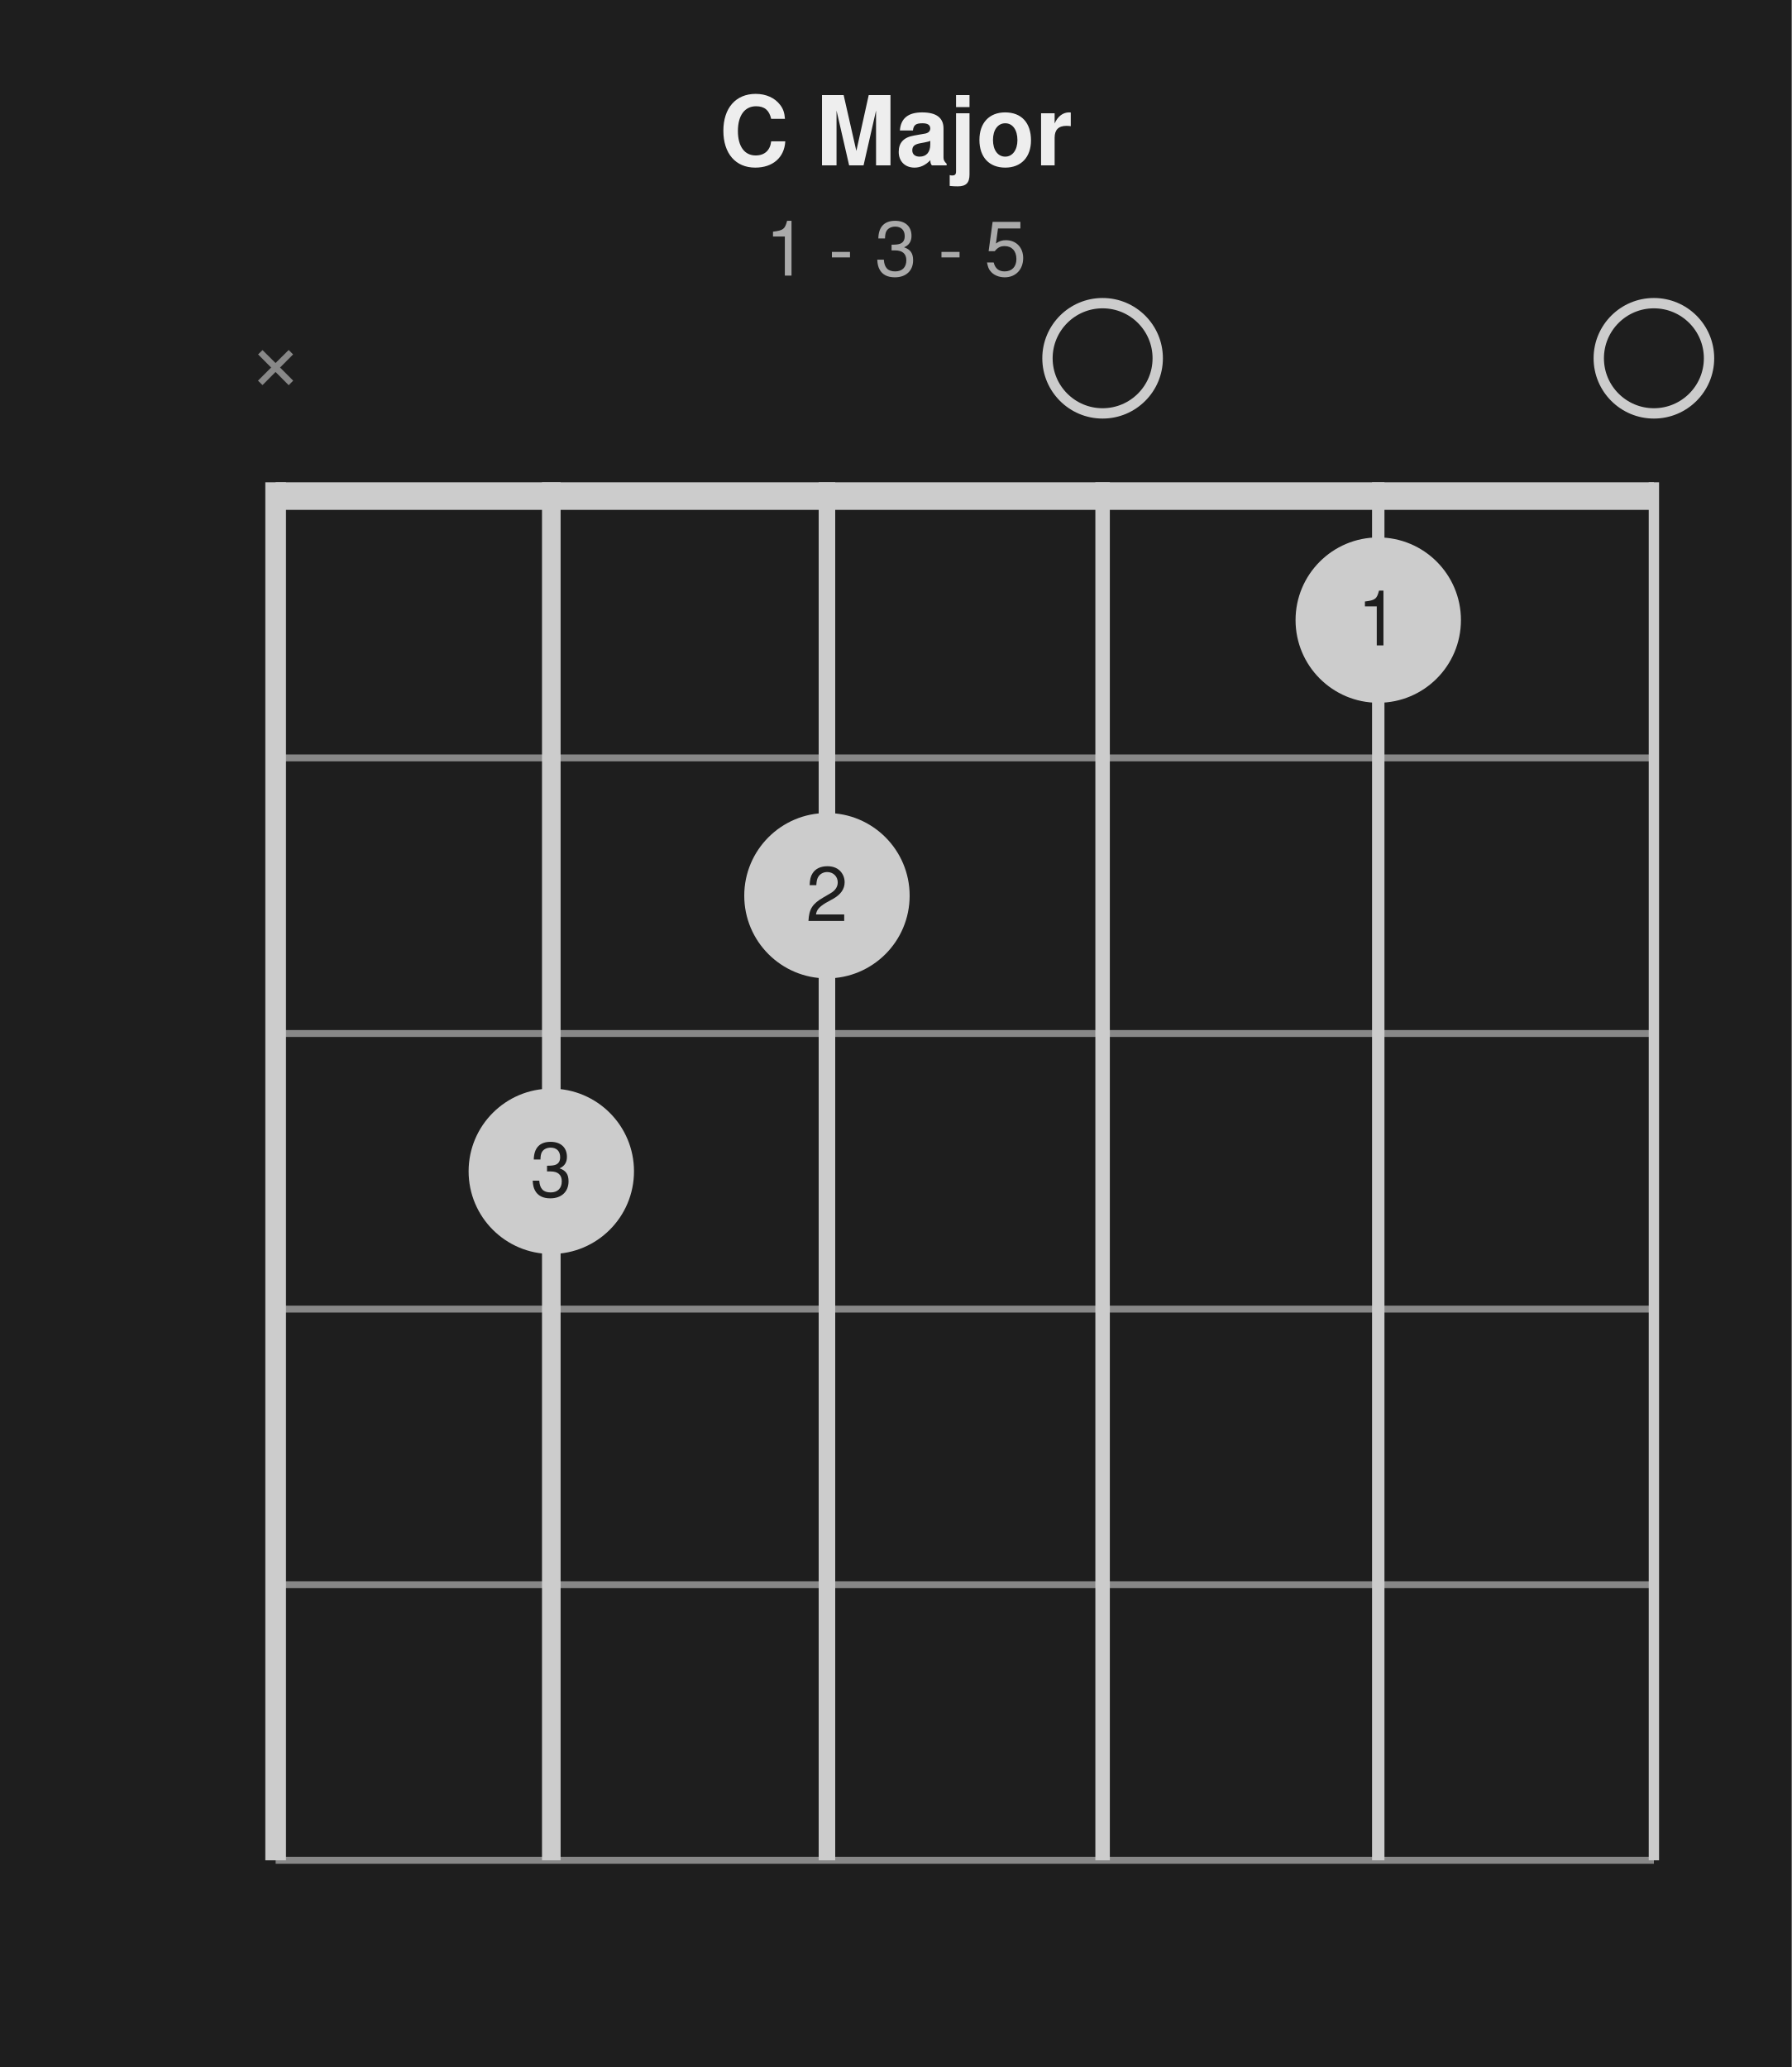
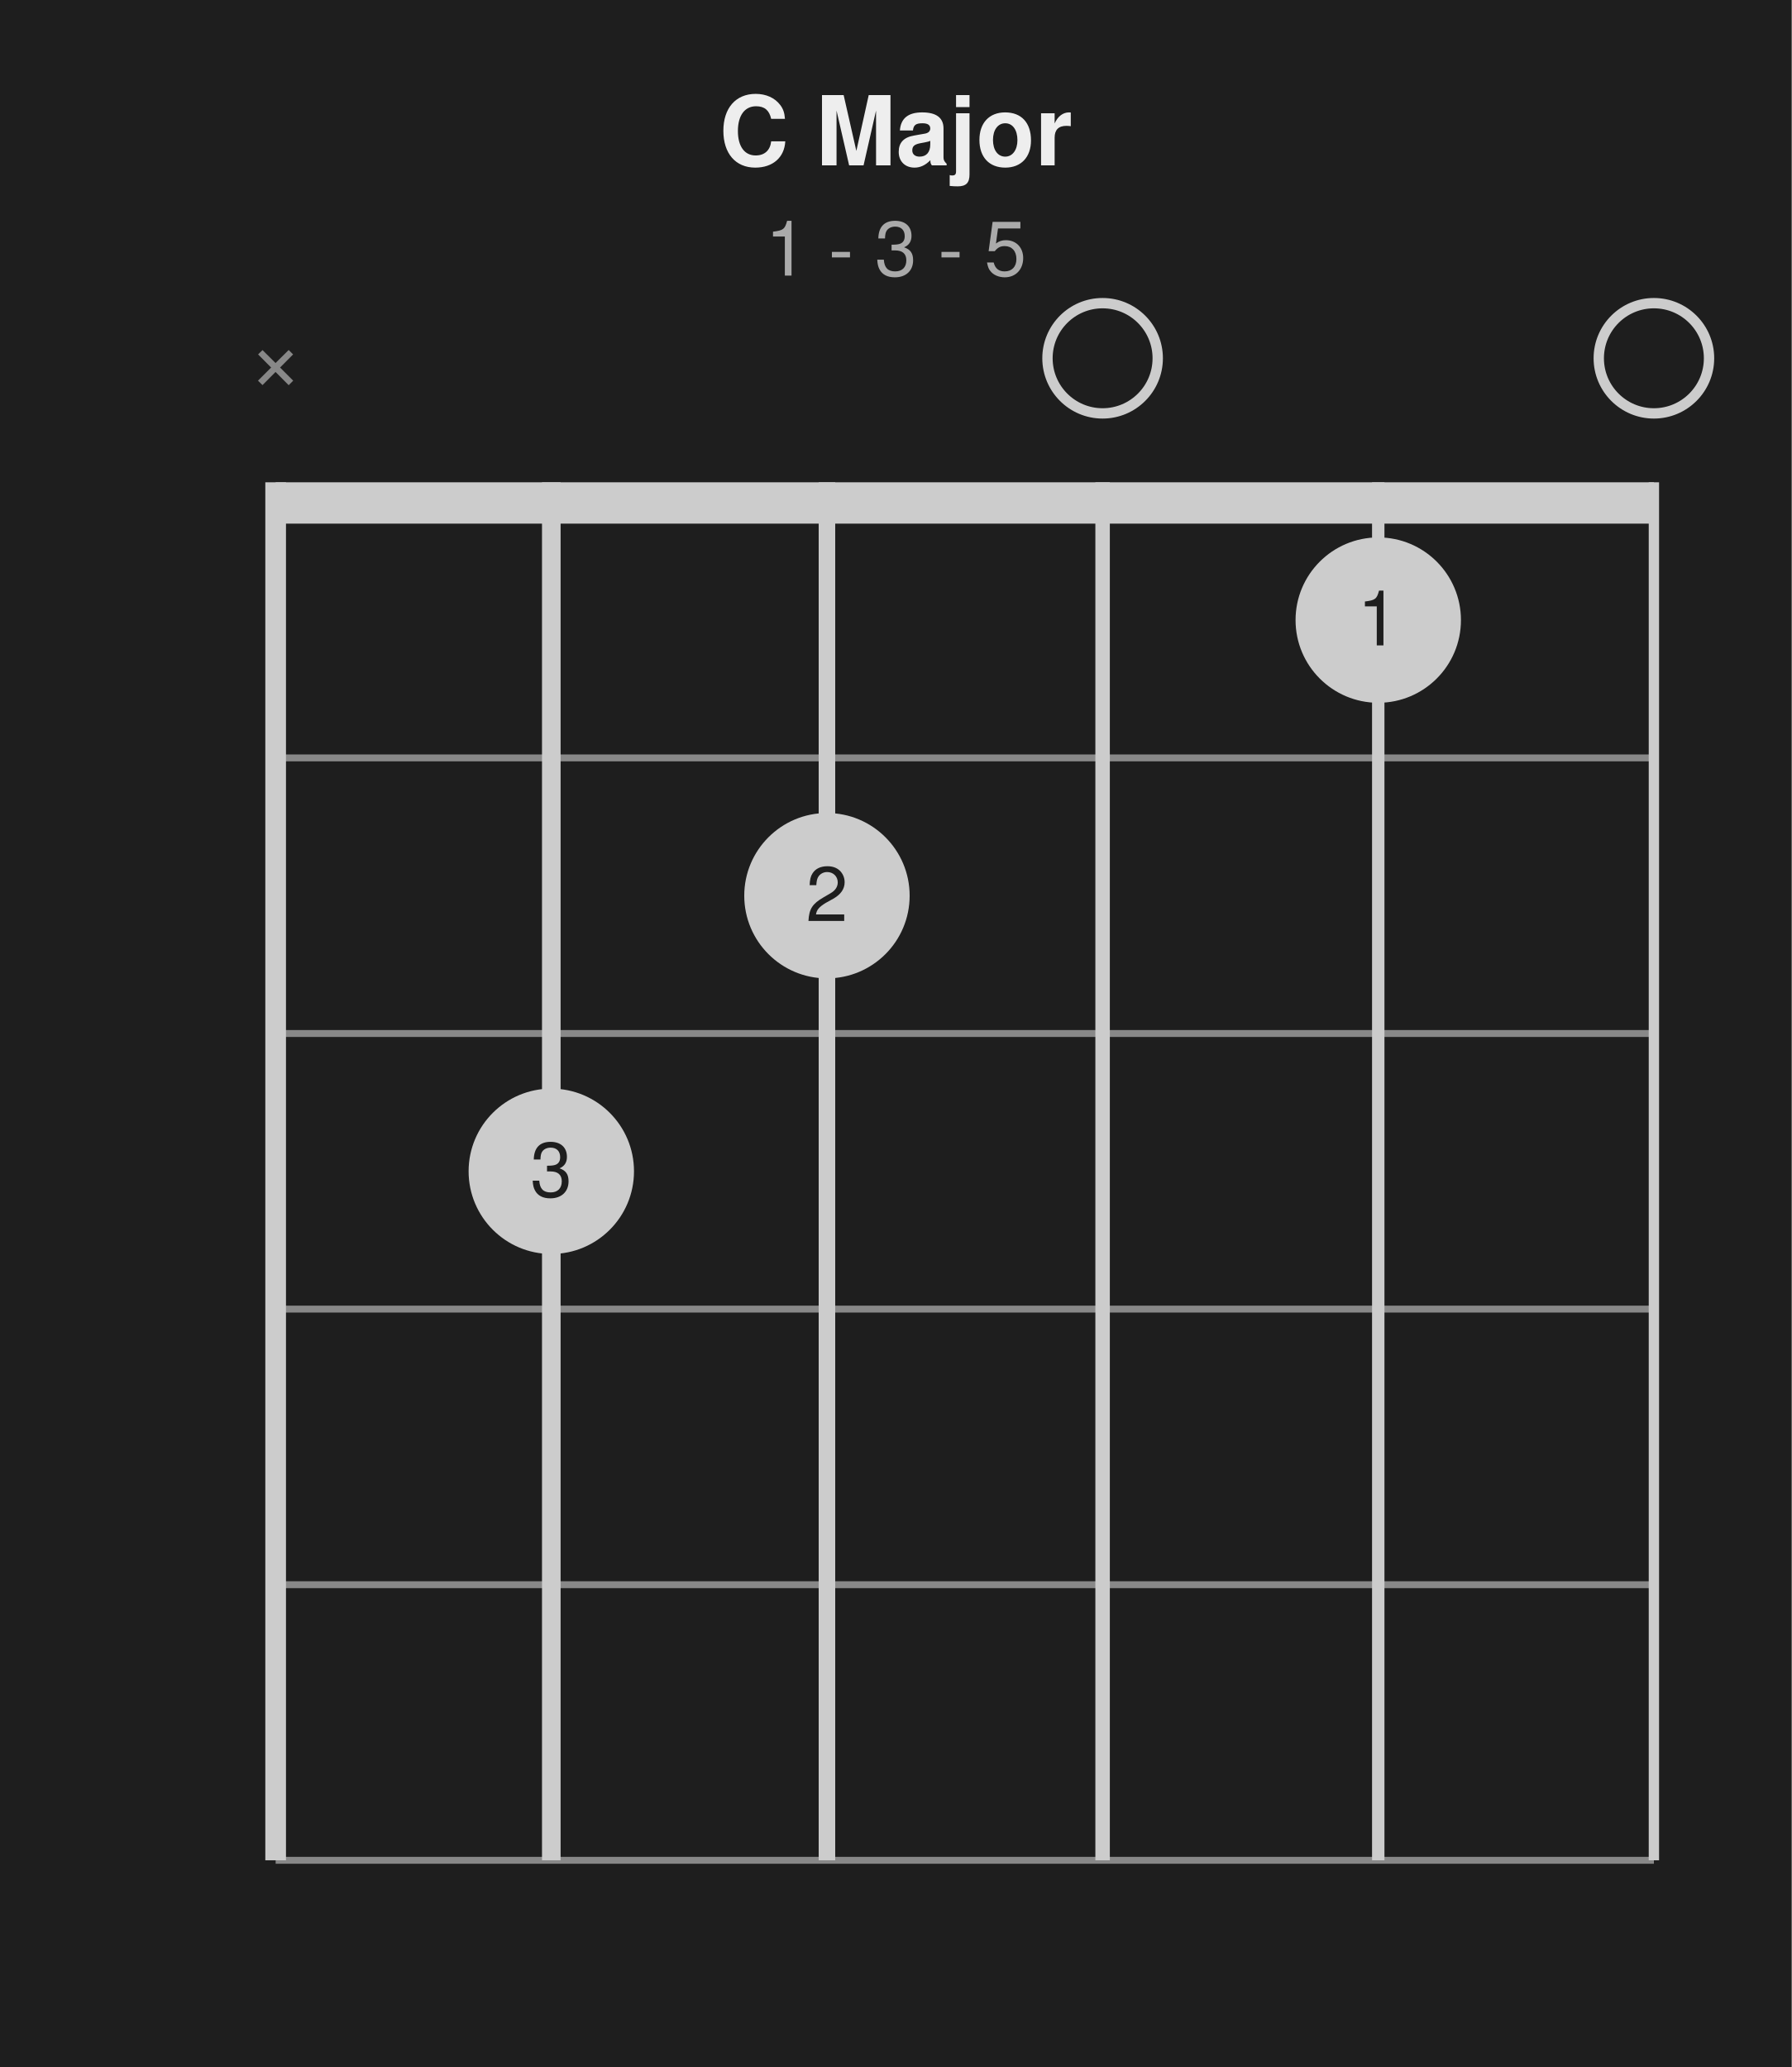
<svg xmlns="http://www.w3.org/2000/svg" width="260" height="300">
  <rect x="0" y="0" width="260" height="300" fill="#1e1e1e" />
-   <rect x="40" y="70" width="200" height="4" fill="#cccccc" />
+   <rect x="40" y="70" width="200" height="6" fill="#cccccc" />
  <line x1="40" y1="110" x2="240" y2="110" stroke="#888888" stroke-width="1" />
  <line x1="40" y1="150" x2="240" y2="150" stroke="#888888" stroke-width="1" />
  <line x1="40" y1="190" x2="240" y2="190" stroke="#888888" stroke-width="1" />
  <line x1="40" y1="230" x2="240" y2="230" stroke="#888888" stroke-width="1" />
  <line x1="40" y1="270" x2="240" y2="270" stroke="#888888" stroke-width="1" />
  <line x1="40" y1="70" x2="40" y2="270" stroke="#cccccc" stroke-width="3" />
  <line x1="80" y1="70" x2="80" y2="270" stroke="#cccccc" stroke-width="2.7" />
  <line x1="120" y1="70" x2="120" y2="270" stroke="#cccccc" stroke-width="2.4" />
  <line x1="160" y1="70" x2="160" y2="270" stroke="#cccccc" stroke-width="2.1" />
  <line x1="200" y1="70" x2="200" y2="270" stroke="#cccccc" stroke-width="1.8" />
  <line x1="240" y1="70" x2="240" y2="270" stroke="#cccccc" stroke-width="1.5" />
  <text x="130" y="24" text-anchor="middle" dominant-baseline="auto" fill="#eeeeee" font-family="Helvetica, Arial, sans-serif" font-size="14" font-weight="bold">C Major</text>
  <text x="130" y="40" text-anchor="middle" dominant-baseline="auto" fill="#aaaaaa" font-family="Helvetica, Arial, sans-serif" font-size="11">1 - 3 - 5</text>
  <text x="40" y="52" text-anchor="middle" dominant-baseline="middle" fill="#888888" font-family="Helvetica, Arial, sans-serif" font-size="13">×</text>
  <circle cx="160" cy="52" r="8" fill="none" stroke="#cccccc" stroke-width="1.5" />
  <circle cx="240" cy="52" r="8" fill="none" stroke="#cccccc" stroke-width="1.5" />
  <circle cx="80" cy="170" r="12" fill="#cccccc" />
  <text x="80" y="170" text-anchor="middle" dominant-baseline="middle" fill="#1e1e1e" font-family="Helvetica, Arial, sans-serif" font-size="11">3</text>
  <circle cx="120" cy="130" r="12" fill="#cccccc" />
  <text x="120" y="130" text-anchor="middle" dominant-baseline="middle" fill="#1e1e1e" font-family="Helvetica, Arial, sans-serif" font-size="11">2</text>
  <circle cx="200" cy="90" r="12" fill="#cccccc" />
  <text x="200" y="90" text-anchor="middle" dominant-baseline="middle" fill="#1e1e1e" font-family="Helvetica, Arial, sans-serif" font-size="11">1</text>
</svg>
